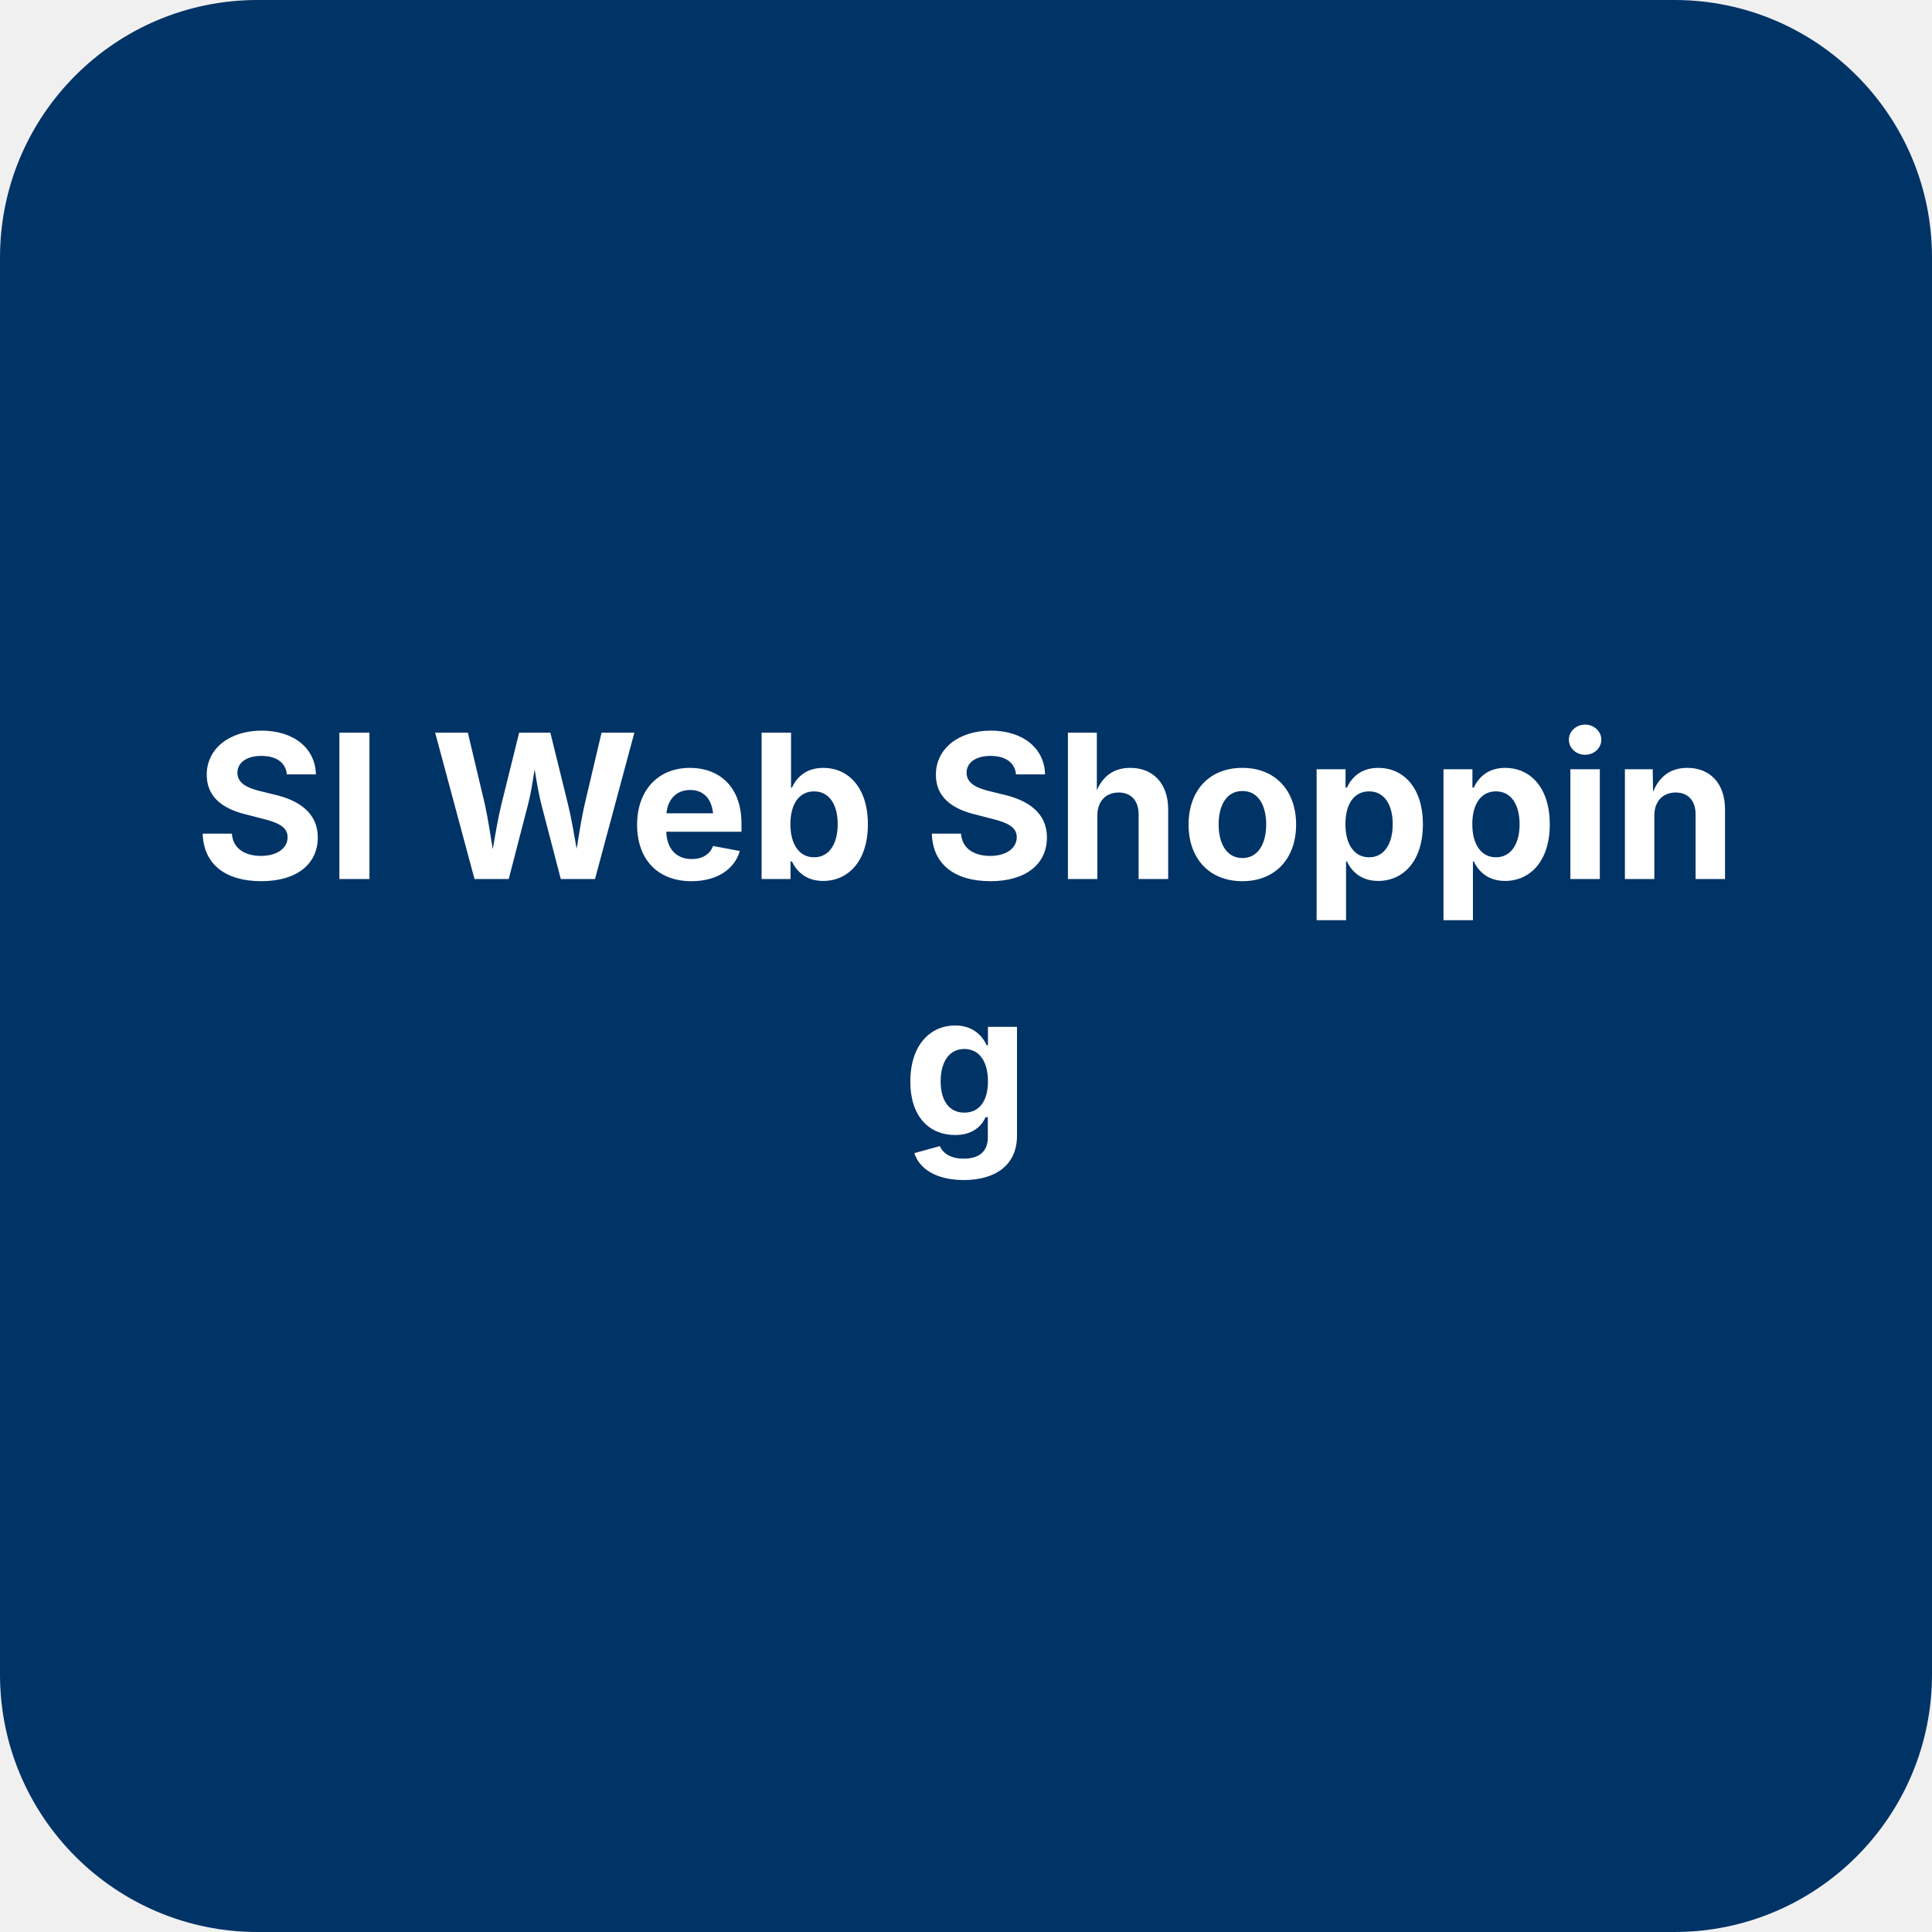
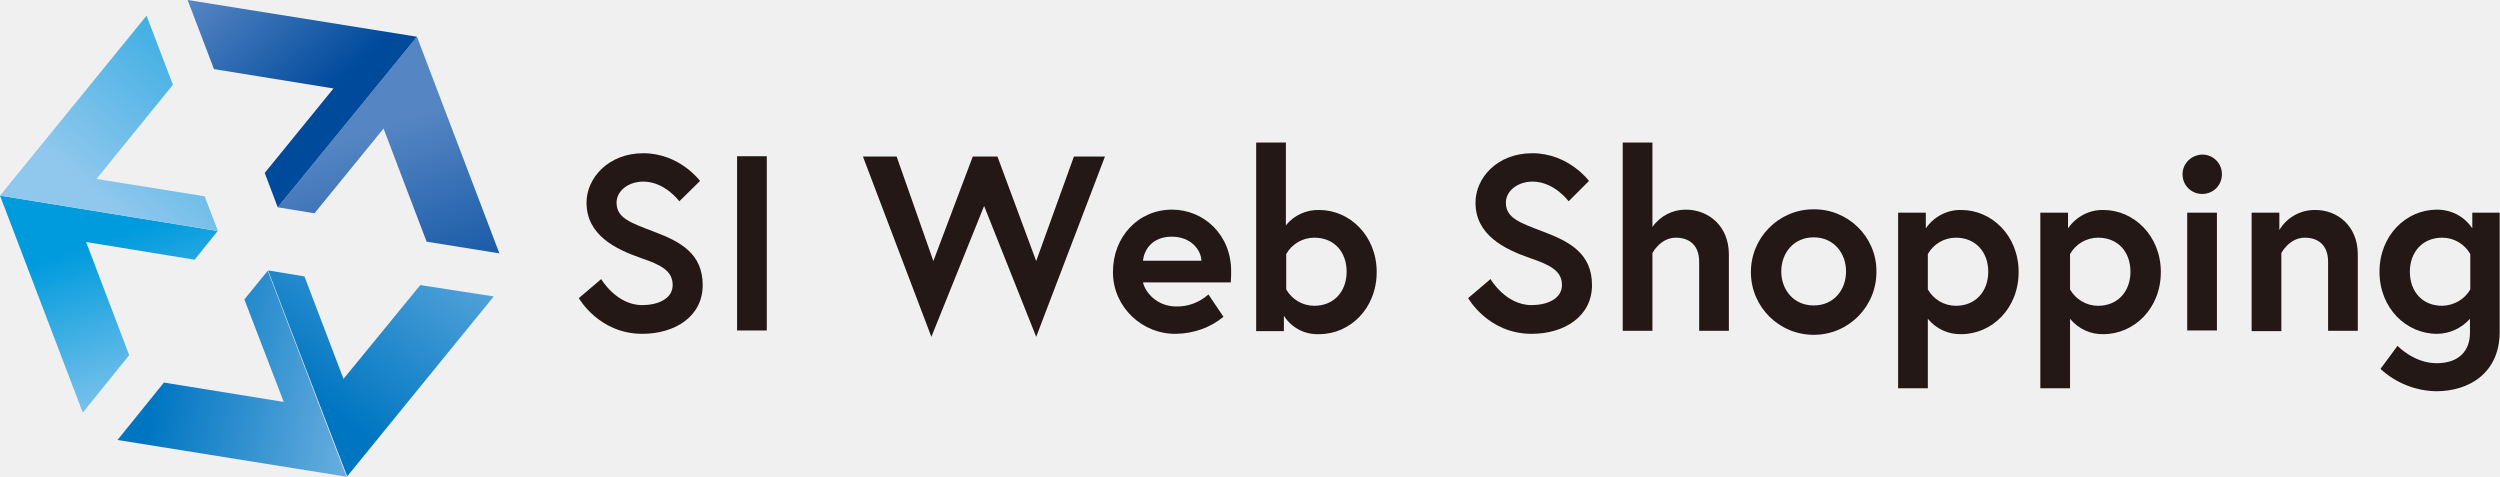
- <svg xmlns="http://www.w3.org/2000/svg" viewBox="0 0 240 240" width="240" height="240">
-   <rect width="240" height="240" rx="32" fill="#003366" />
-   <text x="120.0" y="109.2" text-anchor="middle" font-family="-apple-system, BlinkMacSystemFont, &quot;Hiragino Sans&quot;, &quot;Yu Gothic&quot;, &quot;Meiryo&quot;, sans-serif" font-size="25" font-weight="700" fill="#FFFFFF">SI Web Shoppin</text>
-   <text x="120.0" y="141.2" text-anchor="middle" font-family="-apple-system, BlinkMacSystemFont, &quot;Hiragino Sans&quot;, &quot;Yu Gothic&quot;, &quot;Meiryo&quot;, sans-serif" font-size="25" font-weight="700" fill="#FFFFFF">g</text>
+ <svg xmlns="http://www.w3.org/2000/svg" version="1.1" id="レイヤー_1" x="0px" y="0px" viewBox="0 0 748.9 142.8" style="enable-background:new 0 0 748.9 142.8;" xml:space="preserve">
+   <style type="text/css">
+ 	.st0{fill:url(#SVGID_1_);}
+ 	.st1{fill:url(#SVGID_2_);}
+ 	.st2{fill:url(#SVGID_3_);}
+ 	.st3{fill:url(#SVGID_4_);}
+ 	.st4{fill:url(#SVGID_5_);}
+ 	.st5{fill:url(#SVGID_6_);}
+ 	.st6{fill:#231815;}
+ </style>
+   <linearGradient id="SVGID_1_" gradientUnits="userSpaceOnUse" x1="506.882" y1="274.506" x2="562.652" y2="274.506" gradientTransform="matrix(-0.3171 -0.9484 -0.9484 0.3171 473.6747 517.2828)">
+     <stop offset="0" style="stop-color:#90C8ED" />
+     <stop offset="1" style="stop-color:#009BDD" />
+   </linearGradient>
+   <polygon class="st0" points="25.8,72.5 58.3,77.8 65.2,69.2 0,58.6 0,58.6 24.8,123.6 38.7,106.4 " />
+   <linearGradient id="SVGID_2_" gradientUnits="userSpaceOnUse" x1="734.824" y1="368.21" x2="782.094" y2="289.42" gradientTransform="matrix(-0.3171 -0.9484 -0.9484 0.3171 615.0947 642.4627)">
+     <stop offset="0" style="stop-color:#90C8ED" />
+     <stop offset="1" style="stop-color:#009BDD" />
+   </linearGradient>
+   <path class="st1" d="M65.3,69.2l-4-10.4l-32.4-5.2l22.9-28.2L43.9,4.7L0,58.6L65.3,69.2L65.3,69.2z" />
+   <linearGradient id="SVGID_3_" gradientUnits="userSpaceOnUse" x1="600.253" y1="208.571" x2="636.233" y2="283.81" gradientTransform="matrix(0.9799 0.1994 0.1994 -0.9799 -540.2014 201.9973)">
+     <stop offset="2.000000e-02" style="stop-color:#0076C2" />
+     <stop offset="1" style="stop-color:#75B5E3" />
+   </linearGradient>
+   <path class="st2" d="M125.9,85.4l-23,28.1L91.2,82.8l-10.9-1.8l0,0l23.7,61.7l43.9-53.9L125.9,85.4z" />
+   <linearGradient id="SVGID_4_" gradientUnits="userSpaceOnUse" x1="556.941" y1="212.772" x2="626.721" y2="213.322" gradientTransform="matrix(0.9799 0.1994 0.1994 -0.9799 -540.2014 201.9973)">
+     <stop offset="2.000000e-02" style="stop-color:#0076C2" />
+     <stop offset="1" style="stop-color:#75B5E3" />
+   </linearGradient>
+   <polygon class="st3" points="73.2,89.7 85,120.4 49.1,114.6 35.2,131.8 103.8,142.8 103.8,142.8 80.2,81.1 " />
+   <linearGradient id="SVGID_5_" gradientUnits="userSpaceOnUse" x1="505.07" y1="273.165" x2="538.87" y2="332.075" gradientTransform="matrix(-0.66 0.75 0.75 0.66 235.1217 -518.7135)">
+     <stop offset="1.000000e-02" style="stop-color:#5585C3" />
+     <stop offset="1" style="stop-color:#004A9C" />
+   </linearGradient>
+   <path class="st4" d="M83.2,62.1l11,1.8l20.7-25.4c3.9,10.2,9.4,24.8,12.9,33.9l21.8,3.5L124.9,11L83.2,62.1L83.2,62.1z" />
+   <linearGradient id="SVGID_6_" gradientUnits="userSpaceOnUse" x1="498.05" y1="210.332" x2="502.911" y2="258.472" gradientTransform="matrix(-0.66 0.75 0.75 0.66 235.1217 -518.7135)">
+     <stop offset="1.000000e-02" style="stop-color:#5585C3" />
+     <stop offset="1" style="stop-color:#004A9C" />
+   </linearGradient>
+   <path class="st5" d="M79.3,51.8l3.9,10.3L124.9,11l0,0L56.2,0l7.9,20.7l35.8,5.8L79.3,51.8z" />
+   <path class="st6" d="M192,77.3c-7.7-2.7-16.3-6.9-16.3-16.6c0-7.4,6.6-14.8,17-14.8c10.9,0,17,8.3,17,8.3l-6.2,6.1  c0,0-4.3-5.9-10.8-5.9c-4.5,0-8,2.8-8,6.3c0,4.6,4.1,6,11.2,8.7c8,3,14.6,6.6,14.6,16s-8.3,14.6-18.1,14.6c-13,0-19-10.7-19-10.7  l6.7-5.7c0,0,4.5,7.8,12.3,7.8c4.5,0,9.1-1.8,9.1-6S198.2,79.4,192,77.3z" />
+   <path class="st6" d="M220.8,46.8h8.9v52.2h-8.9V46.8z" />
+   <path class="st6" d="M310.4,100.9l-15.6-39.2l-15.8,39.2l-20.5-54h10.1l11,31.3l11.8-31.3h7.4l11.6,31.3l11.3-31.3h9.3L310.4,100.9z  " />
+   <path class="st6" d="M368.8,81.2c0,0.7,0,2-0.1,3.4h-26.3c0.7,3.1,4.3,7.2,9.9,7.2c3.6,0.1,7-1.2,9.7-3.6l4.5,6.7  c-4,3.3-9,5-14.1,5.1c-10.2,0.2-18.8-7.9-19-18.1c0-0.2,0-0.3,0-0.5c0-10.4,7.5-18.6,17.7-18.6C360.6,62.8,368.8,70.3,368.8,81.2z   M359.9,78.1c-0.1-3.1-3-7.2-8.9-7.2s-8.3,4-8.6,7.2H359.9z" />
+   <path class="st6" d="M376.3,42.7h8.9v24.8c2.4-3,6.1-4.7,10-4.6c9.1,0,17.2,7.7,17.2,18.6s-8,18.6-17.2,18.6  c-4.3,0.2-8.3-1.9-10.6-5.5v4.6h-8.3L376.3,42.7z M385.3,86.7c1.7,3,4.9,4.9,8.4,4.9c6,0,9.7-4.4,9.7-10.2s-3.6-10.2-9.7-10.2  c-3.5,0-6.7,1.9-8.4,4.9V86.7z" />
+   <path class="st6" d="M458.3,77.3c-7.7-2.7-16.3-6.9-16.3-16.6c0-7.4,6.5-14.8,17-14.8c10.9,0,17,8.3,17,8.3l-6.1,6.1  c0,0-4.3-5.9-10.8-5.9c-4.5,0-8,2.8-8,6.3c0,4.6,4.1,6,11.2,8.7c8,3,14.6,6.6,14.6,16s-8.3,14.6-18.1,14.6c-13,0-19-10.7-19-10.7  l6.7-5.7c0,0,4.5,7.8,12.3,7.8c4.5,0,9.1-1.8,9.1-6S464.5,79.4,458.3,77.3z" />
+   <path class="st6" d="M517.9,76.2v22.9H509V78.4c0-5.1-3.1-7.2-7-7.2c-4.6,0-7,4.6-7,4.6v23.3h-8.9V42.7h8.9V68c2.3-3.3,6-5.2,10-5.2  C511.8,62.8,517.9,67.7,517.9,76.2z" />
+   <path class="st6" d="M562.1,81.3c0.1,10.4-8.2,18.9-18.6,19s-18.9-8.2-19-18.6s8.2-18.9,18.6-19c0.1,0,0.2,0,0.2,0  c10.2-0.1,18.7,8.1,18.8,18.3C562.1,81.2,562.1,81.3,562.1,81.3z M553,81.3c0-5.5-3.7-10.2-9.7-10.2s-9.7,4.7-9.7,10.2  s3.7,10.2,9.7,10.2S553,86.9,553,81.3z" />
+   <path class="st6" d="M576.9,63.7v4.7c2.4-3.5,6.4-5.6,10.6-5.5c9.2,0,17.2,7.7,17.2,18.6s-8,18.6-17.2,18.6c-3.9,0.1-7.5-1.6-10-4.6  v20.8h-8.9V63.7H576.9z M577.5,86.7c1.7,3,4.9,4.9,8.4,4.9c6,0,9.7-4.4,9.7-10.2s-3.7-10.2-9.7-10.2c-3.5,0-6.7,1.9-8.4,4.9V86.7z" />
+   <path class="st6" d="M619.5,63.7v4.7c2.4-3.5,6.4-5.6,10.6-5.5c9.1,0,17.2,7.7,17.2,18.6s-8,18.6-17.2,18.6c-3.9,0.1-7.5-1.6-10-4.6  v20.8h-8.9V63.7H619.5z M620.1,86.7c1.7,3,4.9,4.9,8.4,4.9c6,0,9.7-4.4,9.7-10.2s-3.6-10.2-9.7-10.2c-3.5,0-6.7,1.9-8.4,4.9V86.7z" />
+   <path class="st6" d="M659.7,46.3c3.3,0,5.9,2.6,5.9,5.9s-2.6,5.9-5.9,5.9c-3.3,0-5.9-2.6-5.9-5.9c0,0,0,0,0,0  C653.8,49,656.4,46.4,659.7,46.3C659.6,46.3,659.7,46.3,659.7,46.3z M655.2,63.7h8.9V99h-8.9V63.7z" />
+   <path class="st6" d="M706.3,76.2v22.9h-8.9V78.4c0-5.1-3.1-7.2-7-7.2c-4.6,0-7,4.6-7,4.6v23.4h-8.9V63.7h8.3v5.2  c2.2-3.7,6.2-6,10.6-6C700.2,62.8,706.3,67.7,706.3,76.2z" />
+   <path class="st6" d="M730,100c-9.2,0-17.2-7.7-17.2-18.6s8-18.6,17.2-18.6c4.3,0,8.2,2,10.6,5.6v-4.7h8.2v35.7  c0,12.3-9.1,17.8-19,17.8c-6.2-0.1-12.2-2.5-16.7-6.7l5.1-6.9c0,0,4.9,5.2,11.7,5.2s10-3.8,10-9.1v-4.2  C737.4,98.3,733.8,100,730,100z M740,76.1c-1.7-3-4.9-4.9-8.4-4.9c-6,0-9.7,4.4-9.7,10.2s3.6,10.2,9.7,10.2c3.5-0.1,6.7-1.9,8.4-4.9  V76.1z" />
</svg>
